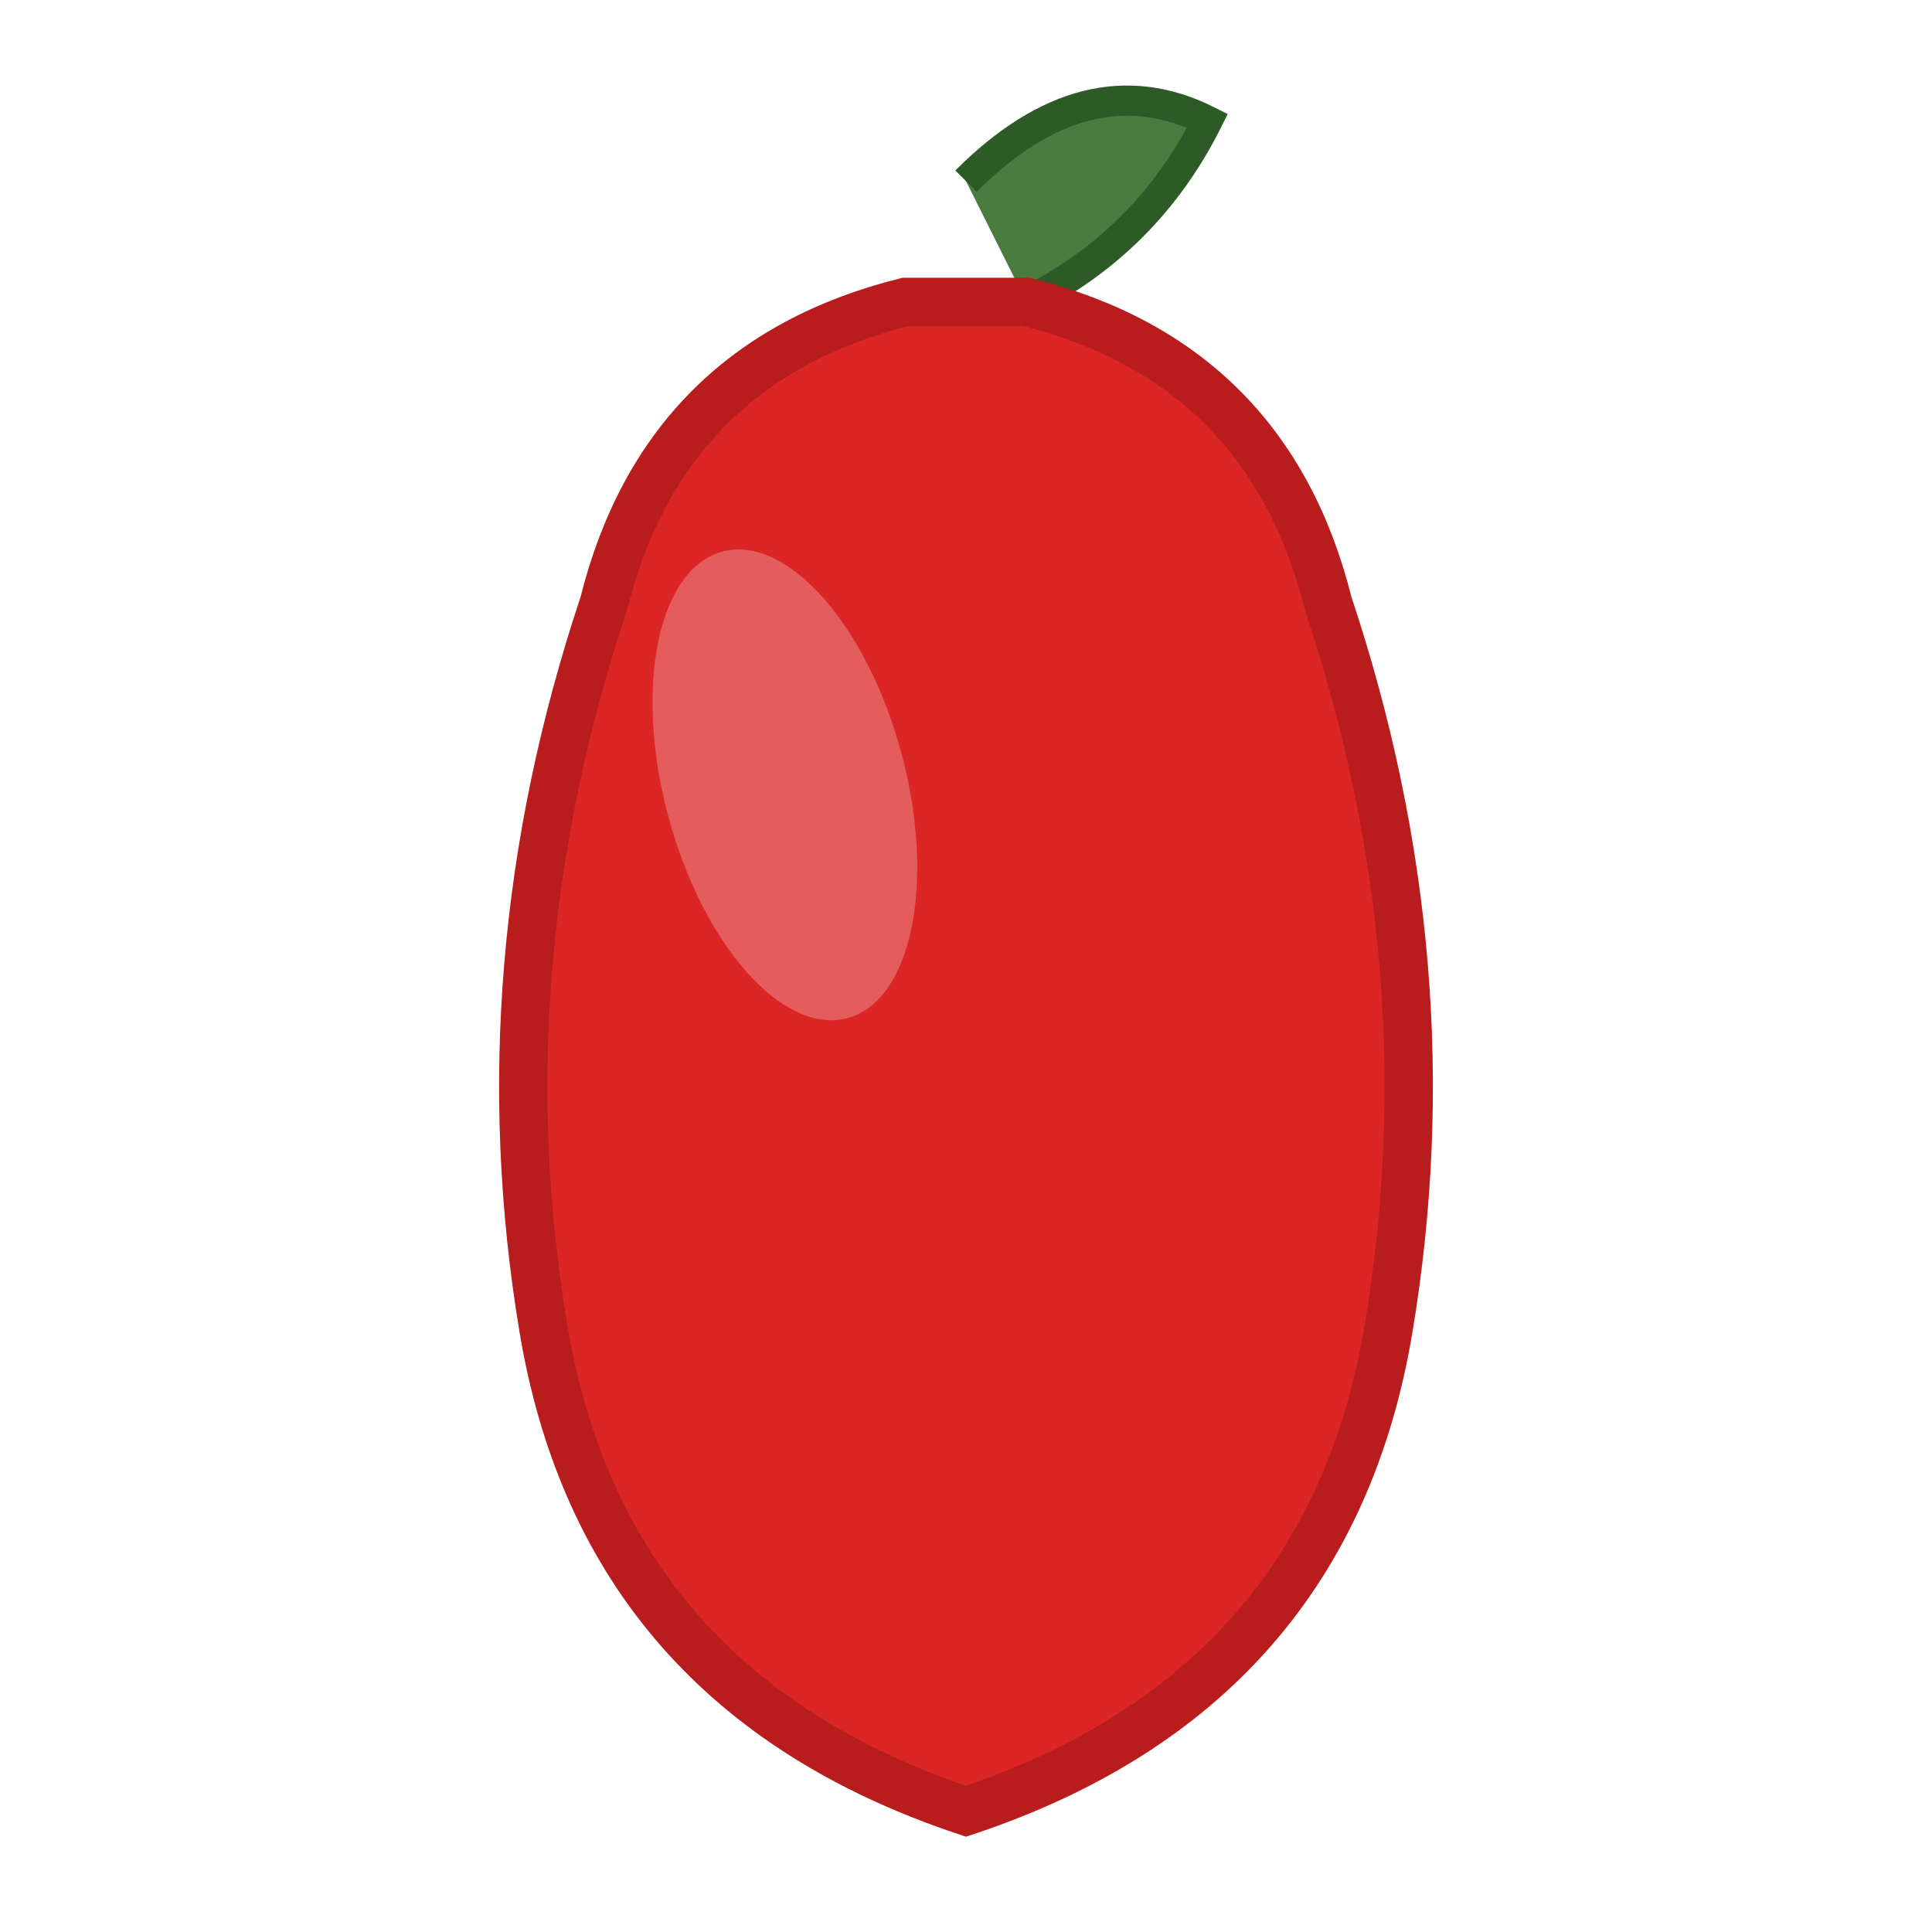
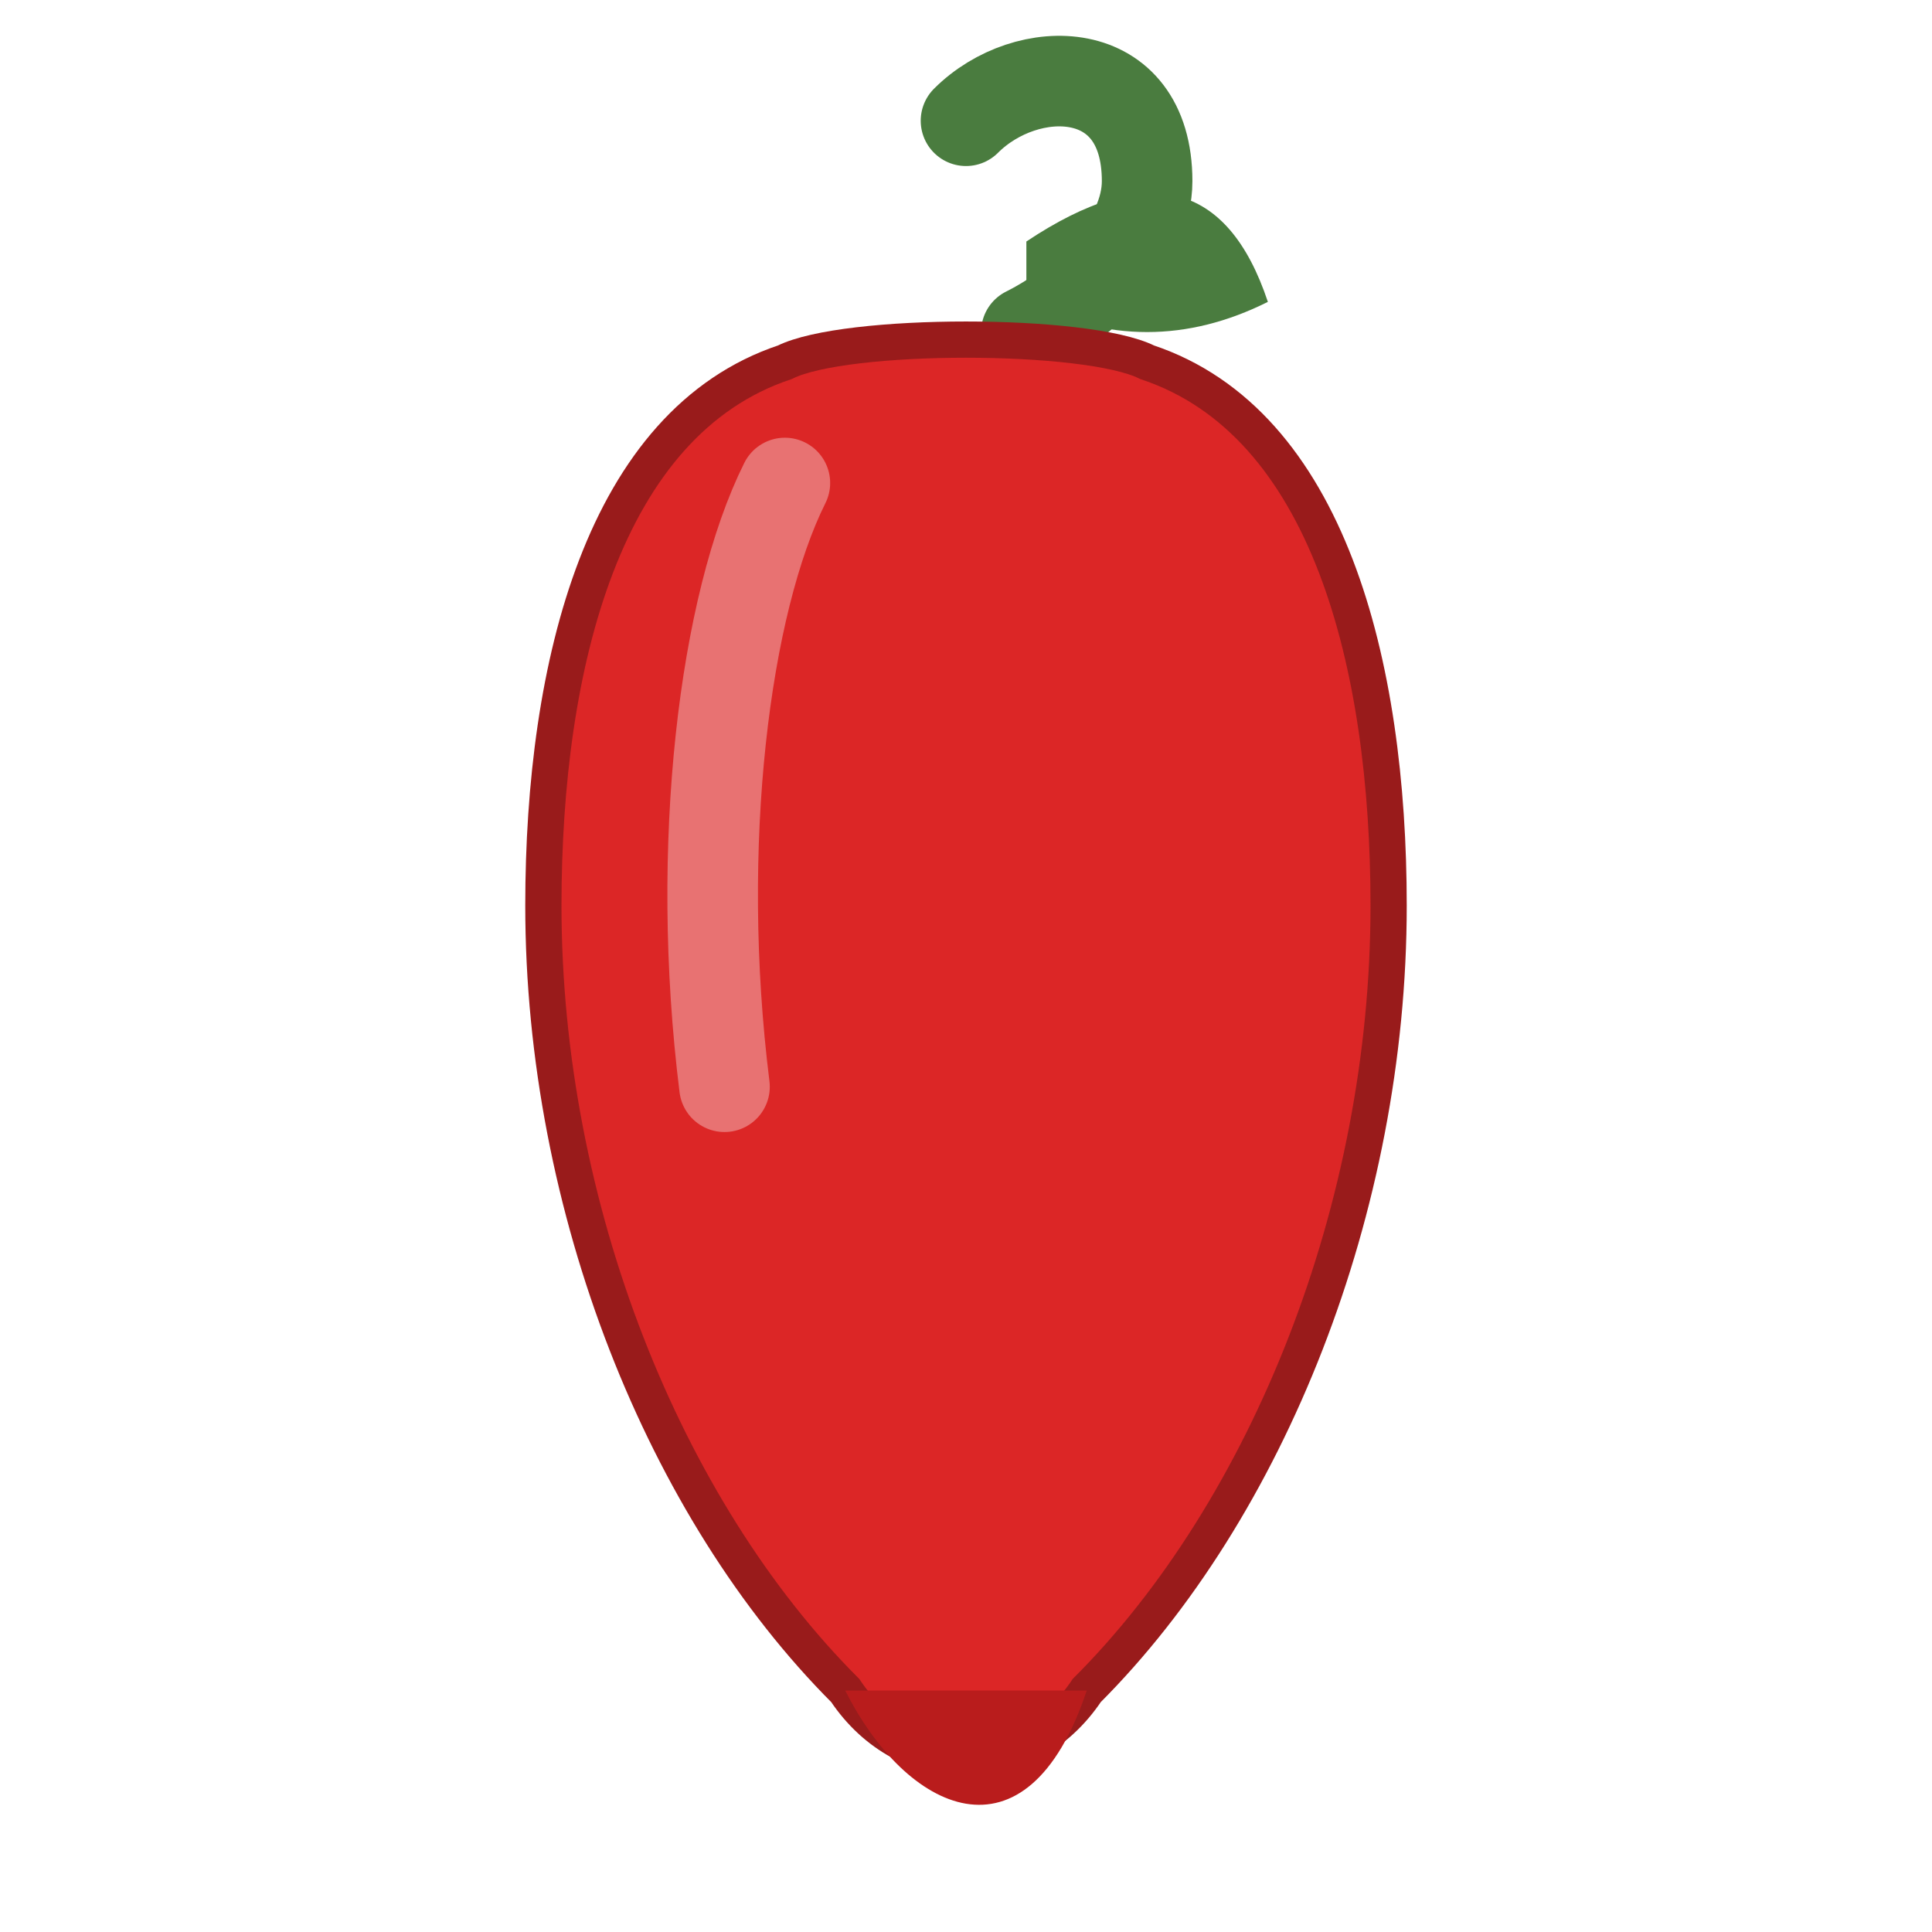
<svg xmlns="http://www.w3.org/2000/svg" width="32" height="32" viewBox="0 0 32 32">
-   <path d="M16 3 Q18 1 20 2 Q19 4 17 5" fill="#4a7c3f" stroke="#2d5a27" stroke-width="0.5" />
-   <path d="M15 5 Q11 6 10 10 Q8 16 9 22 Q10 28 16 30 Q22 28 23 22 Q24 16 22 10 Q21 6 17 5 Z" fill="#DC2626" stroke="#b91c1c" stroke-width="0.8" />
-   <ellipse cx="13" cy="13" rx="2" ry="4" fill="rgba(255,255,255,0.25)" transform="rotate(-15 13 13)" />
+   <path d="M16 2 C17 1 19 1 19 3 C19 4 18 5 17 5.5" fill="none" stroke="#4a7c3f" stroke-width="1.5" stroke-linecap="round" />
+   <path d="M17 4 Q20 2 21 5 Q19 6 17 5" fill="#4a7c3f" />
+   <path d="M13 6 C10 7 9 11 9 15 C9 20 11 25 14 28 C15 29.5 17 29.5 18 28 C21 25 23 20 23 15 C23 11 22 7 19 6 C18 5.5 14 5.5 13 6 Z" fill="#DC2626" stroke="#991b1b" stroke-width="0.6" />
+   <path d="M13 8 C12 10 11.5 14 12 18" fill="none" stroke="rgba(255,255,255,0.35)" stroke-width="1.5" stroke-linecap="round" />
+   <path d="M14 28 C15 30 17 31 18 28" fill="#b91c1c" />
</svg>
